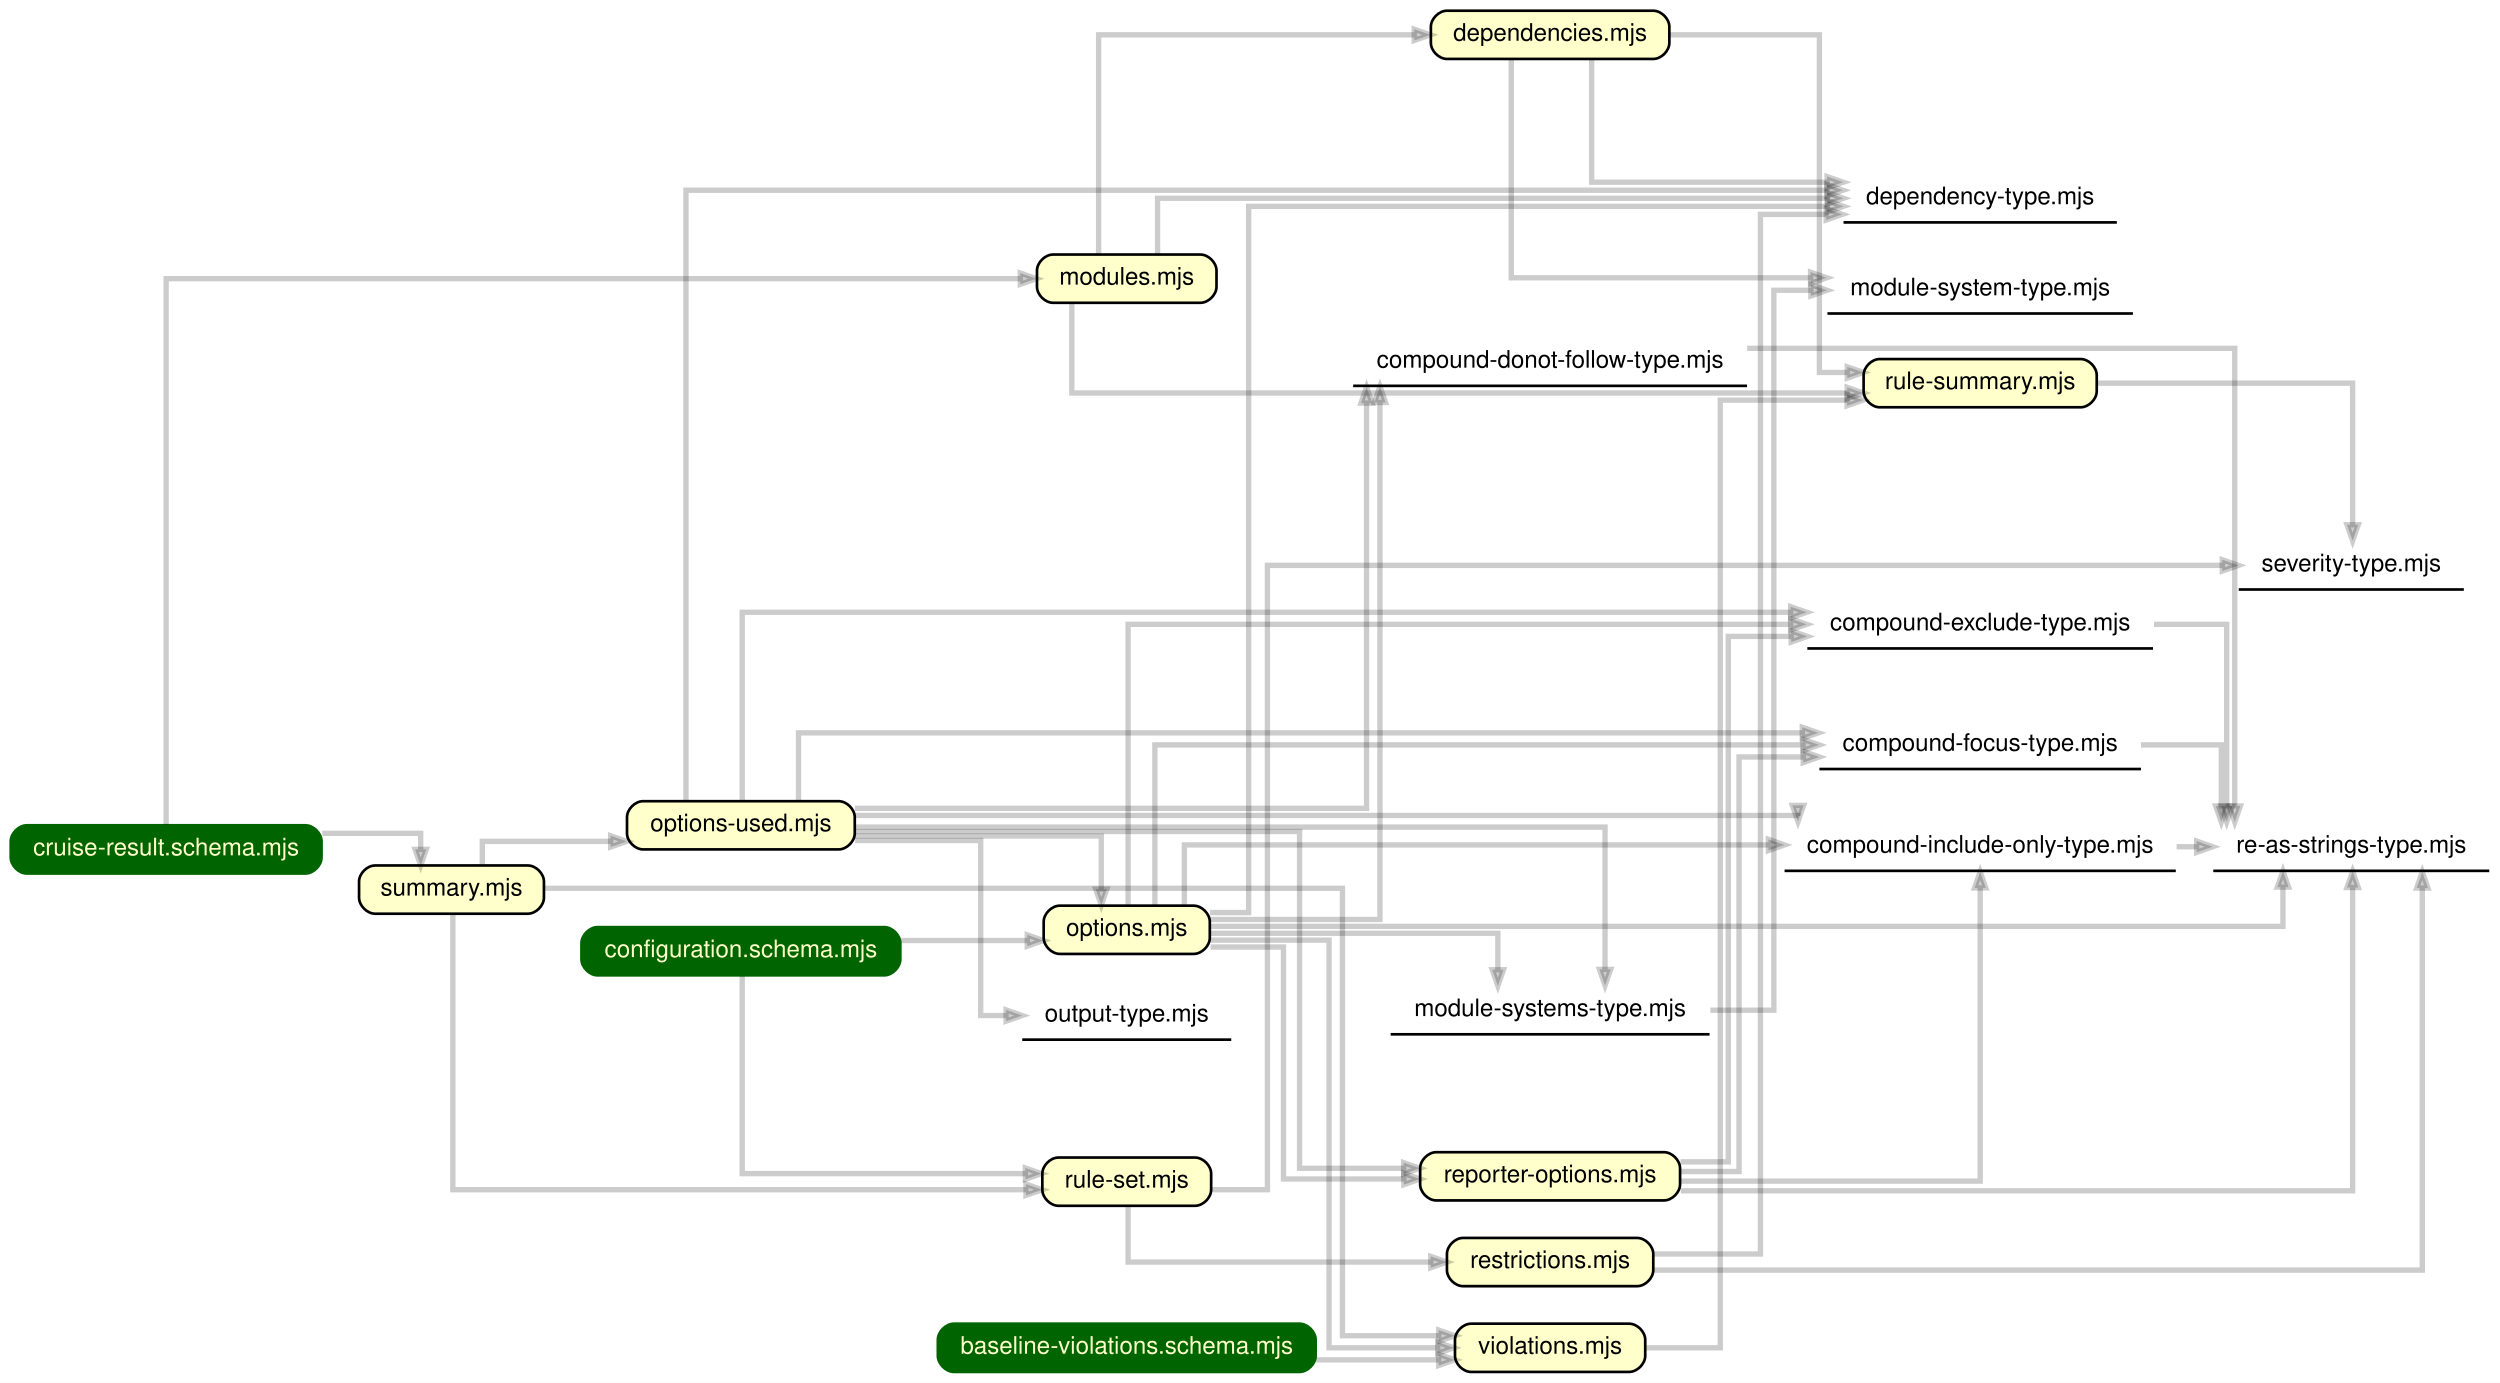
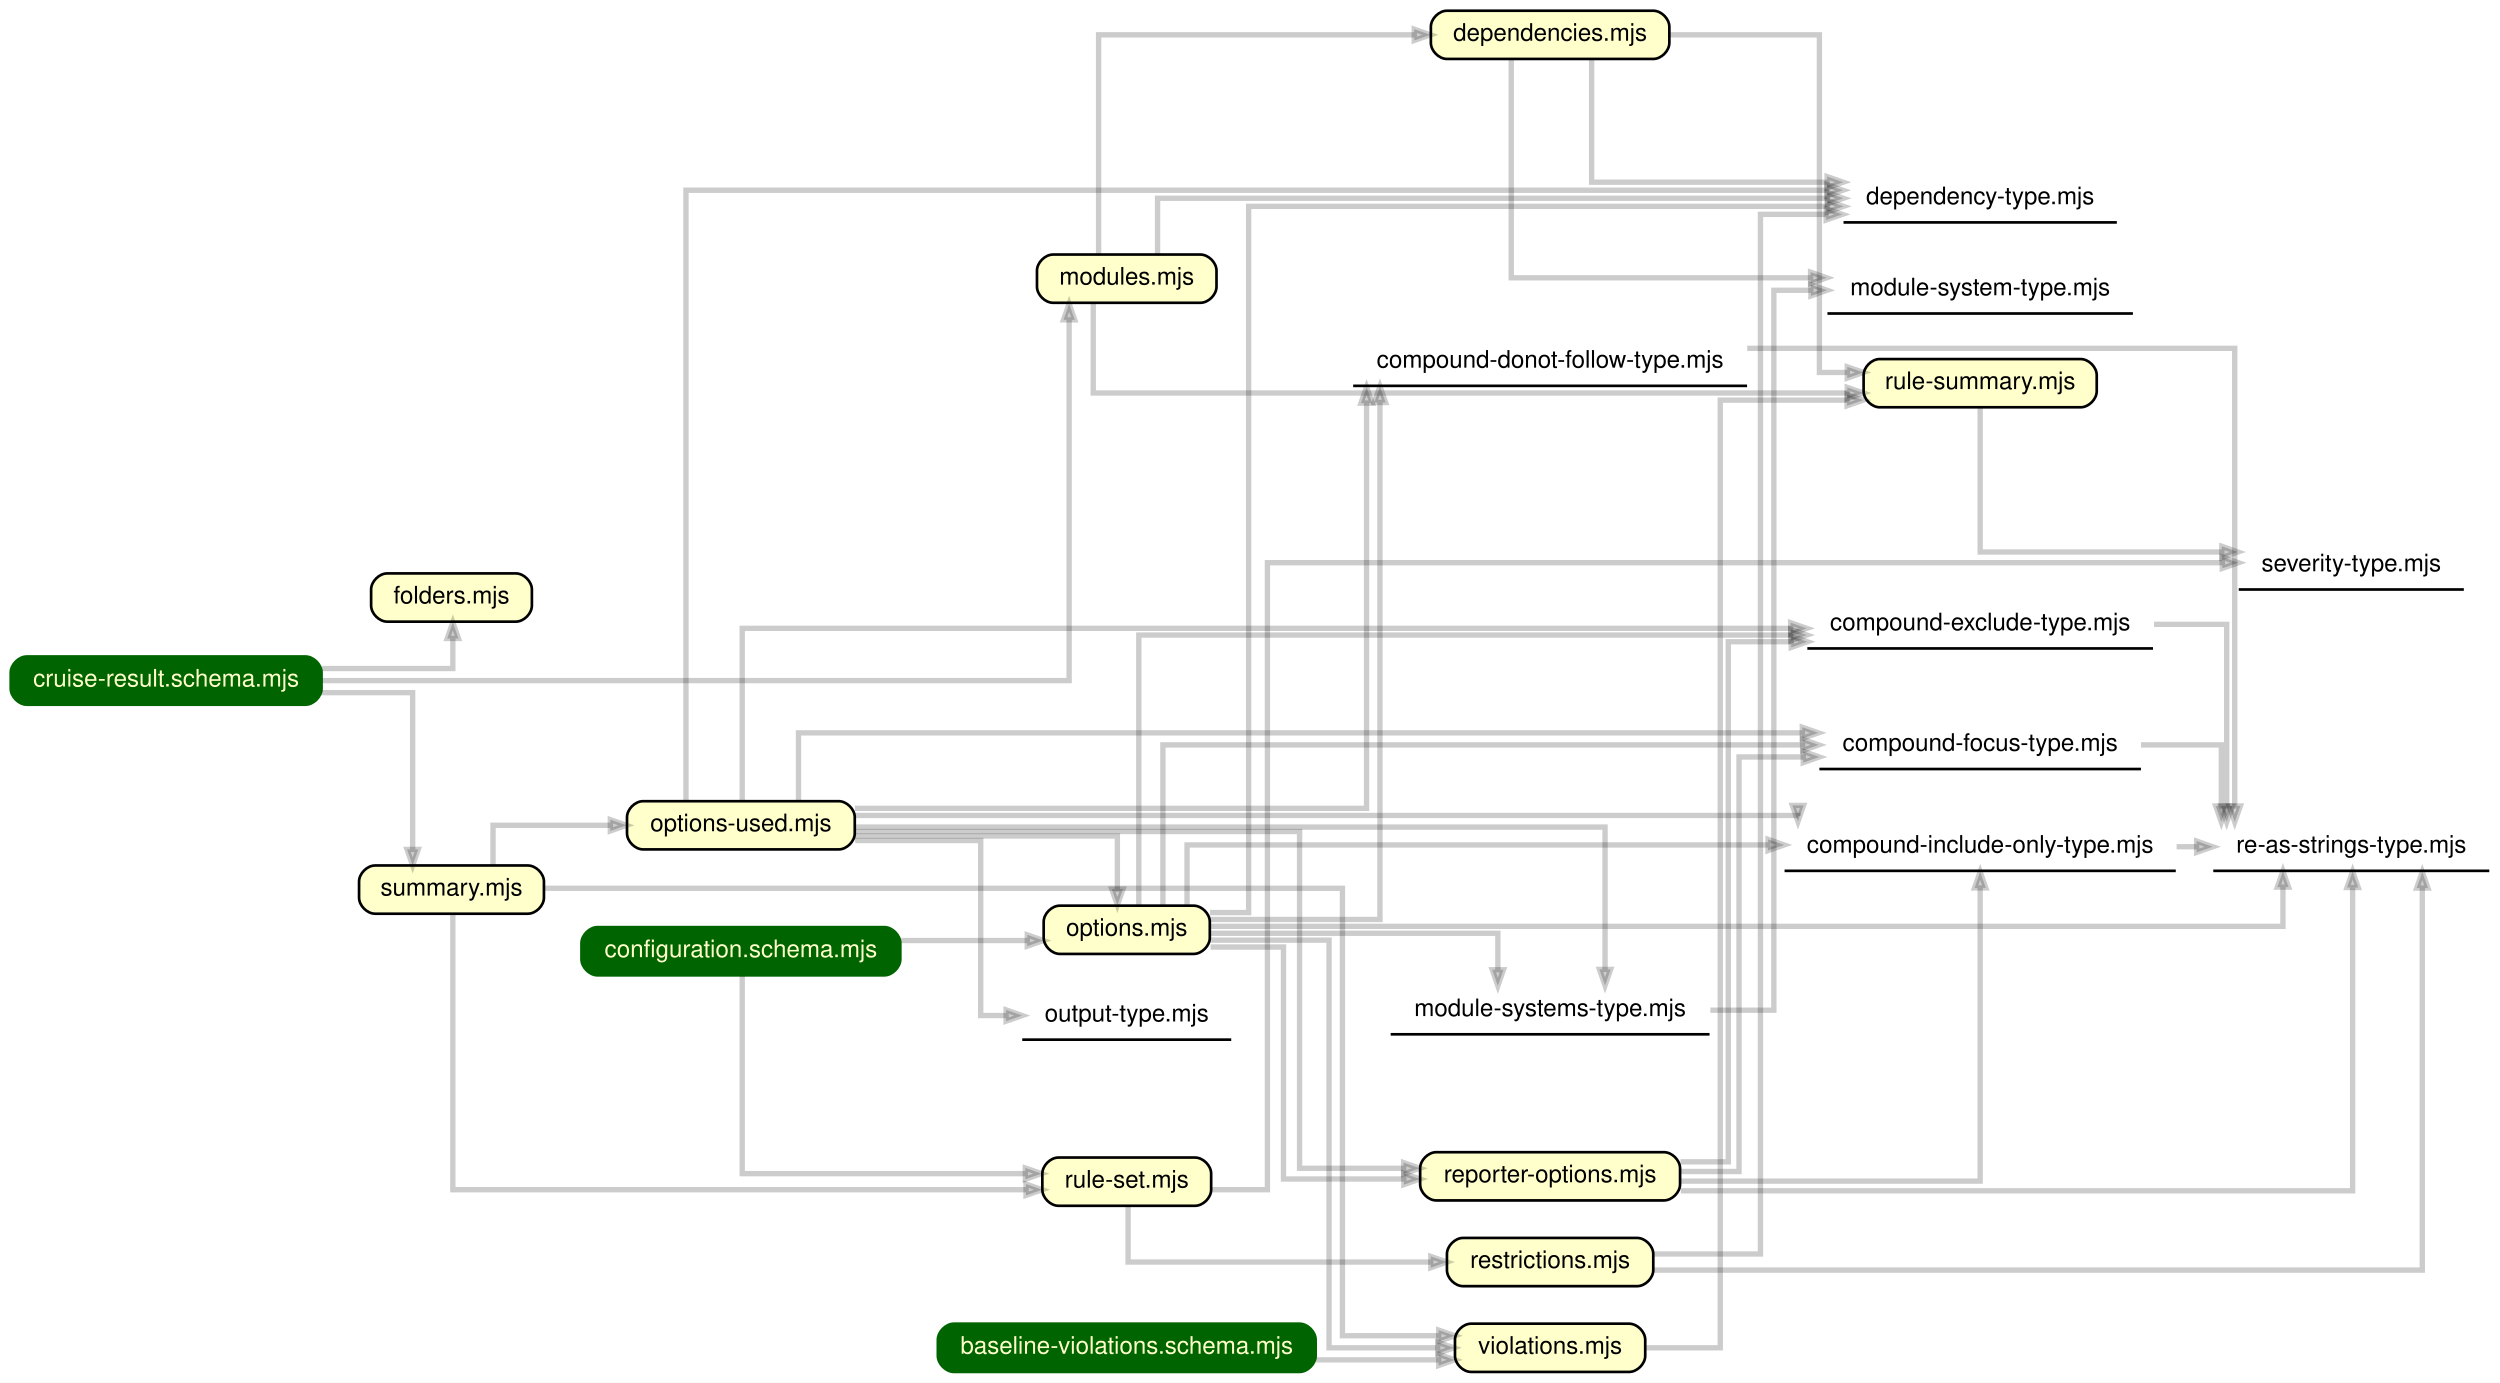
<svg xmlns="http://www.w3.org/2000/svg" xmlns:xlink="http://www.w3.org/1999/xlink" width="933pt" height="516pt" viewBox="0.00 0.00 933.00 516.00">
  <g id="graph0" class="graph" transform="scale(1 1) rotate(0) translate(4 512)">
    <polygon fill="white" stroke="transparent" points="-4,4 -4,-512 929,-512 929,4 -4,4" />
    <g id="node1" class="node">
      <g id="a_node1">
        <a xlink:href="https://github.com/sverweij/dependency-cruiser/blob/develop/tools/schema/baseline-violations.schema.mjs" xlink:title="baseline-violations.schema.mjs">
          <path fill="darkgreen" stroke="darkgreen" d="M481,-18C481,-18 352,-18 352,-18 349,-18 346,-15 346,-12 346,-12 346,-6 346,-6 346,-3 349,0 352,0 352,0 481,0 481,0 484,0 487,-3 487,-6 487,-6 487,-12 487,-12 487,-15 484,-18 481,-18" />
          <text text-anchor="middle" x="416.5" y="-6.8" font-family="Helvetica,sans-Serif" font-size="9.00" fill="#ffffcc">baseline-violations.schema.mjs</text>
        </a>
      </g>
    </g>
    <g id="node2" class="node">
      <g id="a_node2">
        <a xlink:href="https://github.com/sverweij/dependency-cruiser/blob/develop/tools/schema/violations.mjs" xlink:title="violations.mjs">
          <path fill="#ffffcc" stroke="black" d="M604,-18C604,-18 545,-18 545,-18 542,-18 539,-15 539,-12 539,-12 539,-6 539,-6 539,-3 542,0 545,0 545,0 604,0 604,0 607,0 610,-3 610,-6 610,-6 610,-12 610,-12 610,-15 607,-18 604,-18" />
          <text text-anchor="middle" x="574.5" y="-6.8" font-family="Helvetica,sans-Serif" font-size="9.00">violations.mjs</text>
        </a>
      </g>
    </g>
    <g id="edge1" class="edge">
      <path fill="none" stroke="#000000" stroke-width="2" stroke-opacity="0.2" d="M487.18,-4.5C487.18,-4.5 532.91,-4.5 532.91,-4.5" />
      <polygon fill="#000000" fill-opacity="0.2" stroke="#000000" stroke-width="2" stroke-opacity="0.2" points="532.91,-6.6 538.91,-4.5 532.91,-2.4 532.91,-6.6" />
    </g>
-     <g id="node17" class="node">
-       <g id="a_node17">
+     <g id="node18" class="node">
+       <g id="a_node18">
        <a xlink:href="https://github.com/sverweij/dependency-cruiser/blob/develop/tools/schema/rule-summary.mjs" xlink:title="rule-summary.mjs">
          <path fill="#ffffcc" stroke="black" d="M772.5,-378C772.5,-378 697.5,-378 697.5,-378 694.5,-378 691.5,-375 691.5,-372 691.5,-372 691.5,-366 691.5,-366 691.5,-363 694.5,-360 697.5,-360 697.5,-360 772.5,-360 772.5,-360 775.5,-360 778.5,-363 778.5,-366 778.5,-366 778.5,-372 778.5,-372 778.5,-375 775.5,-378 772.5,-378" />
          <text text-anchor="middle" x="735" y="-366.8" font-family="Helvetica,sans-Serif" font-size="9.00">rule-summary.mjs</text>
        </a>
      </g>
    </g>
-     <g id="edge47" class="edge">
+     <g id="edge48" class="edge">
      <path fill="none" stroke="#000000" stroke-width="2" stroke-opacity="0.2" d="M610.33,-9C624.74,-9 638,-9 638,-9 638,-9 638,-362.67 638,-362.67 638,-362.67 685.32,-362.67 685.32,-362.67" />
      <polygon fill="#000000" fill-opacity="0.2" stroke="#000000" stroke-width="2" stroke-opacity="0.2" points="685.32,-364.77 691.32,-362.67 685.32,-360.57 685.32,-364.77" />
    </g>
    <g id="node3" class="node">
      <g id="a_node3">
        <a xlink:href="https://github.com/sverweij/dependency-cruiser/blob/develop/tools/schema/compound-donot-follow-type.mjs" xlink:title="compound-donot-follow-type.mjs">
          <polygon fill="white" stroke="transparent" points="648,-386 501,-386 501,-368 648,-368 648,-386" />
          <polyline fill="none" stroke="black" points="501,-368 648,-368 " />
          <text text-anchor="middle" x="574.5" y="-374.8" font-family="Helvetica,sans-Serif" font-size="9.00">compound-donot-follow-type.mjs</text>
        </a>
      </g>
    </g>
    <g id="node4" class="node">
      <g id="a_node4">
        <a xlink:href="https://github.com/sverweij/dependency-cruiser/blob/develop/tools/schema/re-as-strings-type.mjs" xlink:title="re-as-strings-type.mjs">
          <polygon fill="white" stroke="transparent" points="925,-205 822,-205 822,-187 925,-187 925,-205" />
          <polyline fill="none" stroke="black" points="822,-187 925,-187 " />
          <text text-anchor="middle" x="873.5" y="-193.8" font-family="Helvetica,sans-Serif" font-size="9.00">re-as-strings-type.mjs</text>
        </a>
      </g>
    </g>
    <g id="edge2" class="edge">
      <path fill="none" stroke="#000000" stroke-width="2" stroke-opacity="0.2" d="M648.06,-382C723.54,-382 830,-382 830,-382 830,-382 830,-211.22 830,-211.22" />
      <polygon fill="#000000" fill-opacity="0.2" stroke="#000000" stroke-width="2" stroke-opacity="0.2" points="832.1,-211.22 830,-205.22 827.9,-211.22 832.1,-211.22" />
    </g>
    <g id="node5" class="node">
      <g id="a_node5">
        <a xlink:href="https://github.com/sverweij/dependency-cruiser/blob/develop/tools/schema/compound-exclude-type.mjs" xlink:title="compound-exclude-type.mjs">
          <polygon fill="white" stroke="transparent" points="799.5,-288 670.5,-288 670.5,-270 799.5,-270 799.5,-288" />
          <polyline fill="none" stroke="black" points="670.5,-270 799.5,-270 " />
          <text text-anchor="middle" x="735" y="-276.8" font-family="Helvetica,sans-Serif" font-size="9.00">compound-exclude-type.mjs</text>
        </a>
      </g>
    </g>
    <g id="edge3" class="edge">
      <path fill="none" stroke="#000000" stroke-width="2" stroke-opacity="0.2" d="M799.89,-279C815.12,-279 827,-279 827,-279 827,-279 827,-211.2 827,-211.2" />
      <polygon fill="#000000" fill-opacity="0.2" stroke="#000000" stroke-width="2" stroke-opacity="0.2" points="829.1,-211.2 827,-205.2 824.9,-211.2 829.1,-211.2" />
    </g>
    <g id="node6" class="node">
      <g id="a_node6">
        <a xlink:href="https://github.com/sverweij/dependency-cruiser/blob/develop/tools/schema/compound-focus-type.mjs" xlink:title="compound-focus-type.mjs">
          <polygon fill="white" stroke="transparent" points="795,-243 675,-243 675,-225 795,-225 795,-243" />
          <polyline fill="none" stroke="black" points="675,-225 795,-225 " />
          <text text-anchor="middle" x="735" y="-231.8" font-family="Helvetica,sans-Serif" font-size="9.00">compound-focus-type.mjs</text>
        </a>
      </g>
    </g>
    <g id="edge4" class="edge">
      <path fill="none" stroke="#000000" stroke-width="2" stroke-opacity="0.2" d="M795.03,-234C811.54,-234 825,-234 825,-234 825,-234 825,-211.2 825,-211.2" />
      <polygon fill="#000000" fill-opacity="0.2" stroke="#000000" stroke-width="2" stroke-opacity="0.2" points="827.1,-211.2 825,-205.2 822.9,-211.2 827.1,-211.2" />
    </g>
    <g id="node7" class="node">
      <g id="a_node7">
        <a xlink:href="https://github.com/sverweij/dependency-cruiser/blob/develop/tools/schema/compound-include-only-type.mjs" xlink:title="compound-include-only-type.mjs">
          <polygon fill="white" stroke="transparent" points="808,-205 662,-205 662,-187 808,-187 808,-205" />
          <polyline fill="none" stroke="black" points="662,-187 808,-187 " />
          <text text-anchor="middle" x="735" y="-193.8" font-family="Helvetica,sans-Serif" font-size="9.00">compound-include-only-type.mjs</text>
        </a>
      </g>
    </g>
    <g id="edge5" class="edge">
      <path fill="none" stroke="#000000" stroke-width="2" stroke-opacity="0.2" d="M808.31,-196C808.31,-196 815.78,-196 815.78,-196" />
      <polygon fill="#000000" fill-opacity="0.2" stroke="#000000" stroke-width="2" stroke-opacity="0.2" points="815.78,-198.1 821.78,-196 815.78,-193.9 815.78,-198.1" />
    </g>
    <g id="node8" class="node">
      <g id="a_node8">
        <a xlink:href="https://github.com/sverweij/dependency-cruiser/blob/develop/tools/schema/configuration.schema.mjs" xlink:title="configuration.schema.mjs">
          <path fill="darkgreen" stroke="darkgreen" d="M326,-166C326,-166 219,-166 219,-166 216,-166 213,-163 213,-160 213,-160 213,-154 213,-154 213,-151 216,-148 219,-148 219,-148 326,-148 326,-148 329,-148 332,-151 332,-154 332,-154 332,-160 332,-160 332,-163 329,-166 326,-166" />
          <text text-anchor="middle" x="272.5" y="-154.8" font-family="Helvetica,sans-Serif" font-size="9.00" fill="#ffffcc">configuration.schema.mjs</text>
        </a>
      </g>
    </g>
    <g id="node9" class="node">
      <g id="a_node9">
        <a xlink:href="https://github.com/sverweij/dependency-cruiser/blob/develop/tools/schema/options.mjs" xlink:title="options.mjs">
          <path fill="#ffffcc" stroke="black" d="M441.5,-174C441.5,-174 391.5,-174 391.5,-174 388.5,-174 385.5,-171 385.5,-168 385.5,-168 385.5,-162 385.5,-162 385.5,-159 388.5,-156 391.5,-156 391.5,-156 441.5,-156 441.5,-156 444.5,-156 447.5,-159 447.5,-162 447.5,-162 447.5,-168 447.5,-168 447.5,-171 444.5,-174 441.5,-174" />
          <text text-anchor="middle" x="416.5" y="-162.8" font-family="Helvetica,sans-Serif" font-size="9.00">options.mjs</text>
        </a>
      </g>
    </g>
    <g id="edge6" class="edge">
      <path fill="none" stroke="#000000" stroke-width="2" stroke-opacity="0.2" d="M332.32,-161C332.32,-161 379.38,-161 379.38,-161" />
      <polygon fill="#000000" fill-opacity="0.2" stroke="#000000" stroke-width="2" stroke-opacity="0.2" points="379.38,-163.1 385.38,-161 379.38,-158.9 379.38,-163.1" />
    </g>
    <g id="node10" class="node">
      <g id="a_node10">
        <a xlink:href="https://github.com/sverweij/dependency-cruiser/blob/develop/tools/schema/rule-set.mjs" xlink:title="rule-set.mjs">
          <path fill="#ffffcc" stroke="black" d="M442,-80C442,-80 391,-80 391,-80 388,-80 385,-77 385,-74 385,-74 385,-68 385,-68 385,-65 388,-62 391,-62 391,-62 442,-62 442,-62 445,-62 448,-65 448,-68 448,-68 448,-74 448,-74 448,-77 445,-80 442,-80" />
          <text text-anchor="middle" x="416.5" y="-68.8" font-family="Helvetica,sans-Serif" font-size="9.00">rule-set.mjs</text>
        </a>
      </g>
    </g>
    <g id="edge7" class="edge">
      <path fill="none" stroke="#000000" stroke-width="2" stroke-opacity="0.2" d="M273,-147.8C273,-126.19 273,-74 273,-74 273,-74 378.65,-74 378.65,-74" />
      <polygon fill="#000000" fill-opacity="0.2" stroke="#000000" stroke-width="2" stroke-opacity="0.2" points="378.65,-76.1 384.65,-74 378.65,-71.9 378.65,-76.1" />
    </g>
-     <g id="edge34" class="edge">
+     <g id="edge35" class="edge">
      <path fill="none" stroke="#000000" stroke-width="2" stroke-opacity="0.2" d="M447.64,-161.14C468.44,-161.14 492,-161.14 492,-161.14 492,-161.14 492,-9 492,-9 492,-9 532.55,-9 532.55,-9" />
      <polygon fill="#000000" fill-opacity="0.2" stroke="#000000" stroke-width="2" stroke-opacity="0.2" points="532.55,-11.1 538.55,-9 532.55,-6.9 532.55,-11.1" />
    </g>
-     <g id="edge26" class="edge">
+     <g id="edge27" class="edge">
      <path fill="none" stroke="#000000" stroke-width="2" stroke-opacity="0.2" d="M447.7,-168.86C475.23,-168.86 511,-168.86 511,-168.86 511,-168.86 511,-361.79 511,-361.79" />
      <polygon fill="#000000" fill-opacity="0.2" stroke="#000000" stroke-width="2" stroke-opacity="0.2" points="508.9,-361.79 511,-367.79 513.1,-361.79 508.9,-361.79" />
    </g>
-     <g id="edge32" class="edge">
+     <g id="edge33" class="edge">
      <path fill="none" stroke="#000000" stroke-width="2" stroke-opacity="0.2" d="M447.53,-166.29C546.47,-166.29 848,-166.29 848,-166.29 848,-166.29 848,-180.92 848,-180.92" />
      <polygon fill="#000000" fill-opacity="0.2" stroke="#000000" stroke-width="2" stroke-opacity="0.2" points="845.9,-180.92 848,-186.92 850.1,-180.92 845.9,-180.92" />
    </g>
-     <g id="edge27" class="edge">
-       <path fill="none" stroke="#000000" stroke-width="2" stroke-opacity="0.2" d="M417,-174.33C417,-201.56 417,-279 417,-279 417,-279 664.26,-279 664.26,-279" />
-       <polygon fill="#000000" fill-opacity="0.2" stroke="#000000" stroke-width="2" stroke-opacity="0.2" points="664.26,-281.1 670.26,-279 664.26,-276.9 664.26,-281.1" />
-     </g>
    <g id="edge28" class="edge">
-       <path fill="none" stroke="#000000" stroke-width="2" stroke-opacity="0.2" d="M427,-174.02C427,-192.72 427,-234 427,-234 427,-234 668.88,-234 668.88,-234" />
-       <polygon fill="#000000" fill-opacity="0.2" stroke="#000000" stroke-width="2" stroke-opacity="0.2" points="668.88,-236.1 674.88,-234 668.88,-231.9 668.88,-236.1" />
+       <path fill="none" stroke="#000000" stroke-width="2" stroke-opacity="0.2" d="M421,-174C421,-200.27 421,-275 421,-275 421,-275 664.32,-275 664.32,-275" />
+       <polygon fill="#000000" fill-opacity="0.2" stroke="#000000" stroke-width="2" stroke-opacity="0.2" points="664.32,-277.1 670.32,-275 664.32,-272.9 664.32,-277.1" />
    </g>
    <g id="edge29" class="edge">
-       <path fill="none" stroke="#000000" stroke-width="2" stroke-opacity="0.2" d="M438,-174.33C438,-183.67 438,-196.67 438,-196.67 438,-196.67 655.97,-196.67 655.97,-196.67" />
-       <polygon fill="#000000" fill-opacity="0.2" stroke="#000000" stroke-width="2" stroke-opacity="0.2" points="655.97,-198.77 661.97,-196.67 655.97,-194.57 655.97,-198.77" />
-     </g>
-     <g id="node15" class="node">
-       <g id="a_node15">
+       <path fill="none" stroke="#000000" stroke-width="2" stroke-opacity="0.2" d="M430,-174.02C430,-192.72 430,-234 430,-234 430,-234 668.74,-234 668.74,-234" />
+       <polygon fill="#000000" fill-opacity="0.2" stroke="#000000" stroke-width="2" stroke-opacity="0.2" points="668.74,-236.1 674.74,-234 668.74,-231.9 668.74,-236.1" />
+     </g>
+     <g id="edge30" class="edge">
+       <path fill="none" stroke="#000000" stroke-width="2" stroke-opacity="0.2" d="M439,-174.33C439,-183.67 439,-196.67 439,-196.67 439,-196.67 655.83,-196.67 655.83,-196.67" />
+       <polygon fill="#000000" fill-opacity="0.2" stroke="#000000" stroke-width="2" stroke-opacity="0.2" points="655.83,-198.77 661.83,-196.67 655.83,-194.57 655.83,-198.77" />
+     </g>
+     <g id="node16" class="node">
+       <g id="a_node16">
        <a xlink:href="https://github.com/sverweij/dependency-cruiser/blob/develop/tools/schema/dependency-type.mjs" xlink:title="dependency-type.mjs">
          <polygon fill="white" stroke="transparent" points="786,-447 684,-447 684,-429 786,-429 786,-447" />
          <polyline fill="none" stroke="black" points="684,-429 786,-429 " />
          <text text-anchor="middle" x="735" y="-435.8" font-family="Helvetica,sans-Serif" font-size="9.00">dependency-type.mjs</text>
        </a>
      </g>
    </g>
-     <g id="edge30" class="edge">
+     <g id="edge31" class="edge">
      <path fill="none" stroke="#000000" stroke-width="2" stroke-opacity="0.2" d="M447.6,-171.43C455.6,-171.43 462,-171.43 462,-171.43 462,-171.43 462,-435 462,-435 462,-435 677.97,-435 677.97,-435" />
      <polygon fill="#000000" fill-opacity="0.2" stroke="#000000" stroke-width="2" stroke-opacity="0.2" points="677.97,-437.1 683.97,-435 677.97,-432.9 677.97,-437.1" />
    </g>
-     <g id="node18" class="node">
-       <g id="a_node18">
+     <g id="node19" class="node">
+       <g id="a_node19">
        <a xlink:href="https://github.com/sverweij/dependency-cruiser/blob/develop/tools/schema/module-systems-type.mjs" xlink:title="module-systems-type.mjs">
          <polygon fill="white" stroke="transparent" points="634,-144 515,-144 515,-126 634,-126 634,-144" />
          <polyline fill="none" stroke="black" points="515,-126 634,-126 " />
          <text text-anchor="middle" x="574.5" y="-132.8" font-family="Helvetica,sans-Serif" font-size="9.00">module-systems-type.mjs</text>
        </a>
      </g>
    </g>
-     <g id="edge31" class="edge">
+     <g id="edge32" class="edge">
      <path fill="none" stroke="#000000" stroke-width="2" stroke-opacity="0.2" d="M447.58,-163.71C488.42,-163.71 555,-163.71 555,-163.71 555,-163.71 555,-150.09 555,-150.09" />
      <polygon fill="#000000" fill-opacity="0.2" stroke="#000000" stroke-width="2" stroke-opacity="0.2" points="557.1,-150.09 555,-144.09 552.9,-150.09 557.1,-150.09" />
    </g>
-     <g id="node21" class="node">
-       <g id="a_node21">
+     <g id="node22" class="node">
+       <g id="a_node22">
        <a xlink:href="https://github.com/sverweij/dependency-cruiser/blob/develop/tools/schema/reporter-options.mjs" xlink:title="reporter-options.mjs">
          <path fill="#ffffcc" stroke="black" d="M617,-82C617,-82 532,-82 532,-82 529,-82 526,-79 526,-76 526,-76 526,-70 526,-70 526,-67 529,-64 532,-64 532,-64 617,-64 617,-64 620,-64 623,-67 623,-70 623,-70 623,-76 623,-76 623,-79 620,-82 617,-82" />
          <text text-anchor="middle" x="574.5" y="-70.8" font-family="Helvetica,sans-Serif" font-size="9.00">reporter-options.mjs</text>
        </a>
      </g>
    </g>
-     <g id="edge33" class="edge">
+     <g id="edge34" class="edge">
      <path fill="none" stroke="#000000" stroke-width="2" stroke-opacity="0.2" d="M447.81,-158.57C461.71,-158.57 475,-158.57 475,-158.57 475,-158.57 475,-72 475,-72 475,-72 519.92,-72 519.92,-72" />
      <polygon fill="#000000" fill-opacity="0.2" stroke="#000000" stroke-width="2" stroke-opacity="0.2" points="519.92,-74.1 525.92,-72 519.92,-69.9 519.92,-74.1" />
    </g>
-     <g id="node22" class="node">
-       <g id="a_node22">
+     <g id="node23" class="node">
+       <g id="a_node23">
        <a xlink:href="https://github.com/sverweij/dependency-cruiser/blob/develop/tools/schema/restrictions.mjs" xlink:title="restrictions.mjs">
          <path fill="#ffffcc" stroke="black" d="M607,-50C607,-50 542,-50 542,-50 539,-50 536,-47 536,-44 536,-44 536,-38 536,-38 536,-35 539,-32 542,-32 542,-32 607,-32 607,-32 610,-32 613,-35 613,-38 613,-38 613,-44 613,-44 613,-47 610,-50 607,-50" />
          <text text-anchor="middle" x="574.5" y="-38.8" font-family="Helvetica,sans-Serif" font-size="9.00">restrictions.mjs</text>
        </a>
      </g>
    </g>
-     <g id="edge41" class="edge">
+     <g id="edge42" class="edge">
      <path fill="none" stroke="#000000" stroke-width="2" stroke-opacity="0.2" d="M417,-61.84C417,-53.01 417,-41 417,-41 417,-41 529.97,-41 529.97,-41" />
      <polygon fill="#000000" fill-opacity="0.2" stroke="#000000" stroke-width="2" stroke-opacity="0.2" points="529.97,-43.1 535.97,-41 529.97,-38.9 529.97,-43.1" />
    </g>
-     <g id="node23" class="node">
-       <g id="a_node23">
+     <g id="node24" class="node">
+       <g id="a_node24">
        <a xlink:href="https://github.com/sverweij/dependency-cruiser/blob/develop/tools/schema/severity-type.mjs" xlink:title="severity-type.mjs">
          <polygon fill="white" stroke="transparent" points="915.5,-310 831.5,-310 831.5,-292 915.5,-292 915.5,-310" />
          <polyline fill="none" stroke="black" points="831.5,-292 915.5,-292 " />
          <text text-anchor="middle" x="873.5" y="-298.8" font-family="Helvetica,sans-Serif" font-size="9.00">severity-type.mjs</text>
        </a>
      </g>
    </g>
-     <g id="edge42" class="edge">
-       <path fill="none" stroke="#000000" stroke-width="2" stroke-opacity="0.2" d="M448.25,-68C459.31,-68 469,-68 469,-68 469,-68 469,-301 469,-301 469,-301 825.36,-301 825.36,-301" />
-       <polygon fill="#000000" fill-opacity="0.2" stroke="#000000" stroke-width="2" stroke-opacity="0.2" points="825.36,-303.1 831.36,-301 825.36,-298.9 825.36,-303.1" />
+     <g id="edge43" class="edge">
+       <path fill="none" stroke="#000000" stroke-width="2" stroke-opacity="0.2" d="M448.25,-68C459.31,-68 469,-68 469,-68 469,-68 469,-302 469,-302 469,-302 825.36,-302 825.36,-302" />
+       <polygon fill="#000000" fill-opacity="0.2" stroke="#000000" stroke-width="2" stroke-opacity="0.2" points="825.36,-304.1 831.36,-302 825.36,-299.9 825.36,-304.1" />
    </g>
    <g id="node11" class="node">
      <g id="a_node11">
        <a xlink:href="https://github.com/sverweij/dependency-cruiser/blob/develop/tools/schema/cruise-result.schema.mjs" xlink:title="cruise-result.schema.mjs">
-           <path fill="darkgreen" stroke="darkgreen" d="M110,-204C110,-204 6,-204 6,-204 3,-204 0,-201 0,-198 0,-198 0,-192 0,-192 0,-189 3,-186 6,-186 6,-186 110,-186 110,-186 113,-186 116,-189 116,-192 116,-192 116,-198 116,-198 116,-201 113,-204 110,-204" />
-           <text text-anchor="middle" x="58" y="-192.8" font-family="Helvetica,sans-Serif" font-size="9.00" fill="#ffffcc">cruise-result.schema.mjs</text>
+           <path fill="darkgreen" stroke="darkgreen" d="M110,-267C110,-267 6,-267 6,-267 3,-267 0,-264 0,-261 0,-261 0,-255 0,-255 0,-252 3,-249 6,-249 6,-249 110,-249 110,-249 113,-249 116,-252 116,-255 116,-255 116,-261 116,-261 116,-264 113,-267 110,-267" />
+           <text text-anchor="middle" x="58" y="-255.8" font-family="Helvetica,sans-Serif" font-size="9.00" fill="#ffffcc">cruise-result.schema.mjs</text>
        </a>
      </g>
    </g>
    <g id="node12" class="node">
      <g id="a_node12">
+         <a xlink:href="https://github.com/sverweij/dependency-cruiser/blob/develop/tools/schema/folders.mjs" xlink:title="folders.mjs">
+           <path fill="#ffffcc" stroke="black" d="M188.5,-298C188.5,-298 140.5,-298 140.5,-298 137.5,-298 134.5,-295 134.5,-292 134.5,-292 134.5,-286 134.5,-286 134.5,-283 137.5,-280 140.5,-280 140.5,-280 188.5,-280 188.5,-280 191.5,-280 194.5,-283 194.5,-286 194.5,-286 194.5,-292 194.5,-292 194.5,-295 191.5,-298 188.5,-298" />
+           <text text-anchor="middle" x="164.5" y="-286.8" font-family="Helvetica,sans-Serif" font-size="9.00">folders.mjs</text>
+         </a>
+       </g>
+     </g>
+     <g id="edge8" class="edge">
+       <path fill="none" stroke="#000000" stroke-width="2" stroke-opacity="0.2" d="M116.2,-262.5C141.29,-262.5 165,-262.5 165,-262.5 165,-262.5 165,-273.73 165,-273.73" />
+       <polygon fill="#000000" fill-opacity="0.2" stroke="#000000" stroke-width="2" stroke-opacity="0.2" points="162.9,-273.73 165,-279.73 167.1,-273.73 162.9,-273.73" />
+     </g>
+     <g id="node13" class="node">
+       <g id="a_node13">
        <a xlink:href="https://github.com/sverweij/dependency-cruiser/blob/develop/tools/schema/modules.mjs" xlink:title="modules.mjs">
          <path fill="#ffffcc" stroke="black" d="M444,-417C444,-417 389,-417 389,-417 386,-417 383,-414 383,-411 383,-411 383,-405 383,-405 383,-402 386,-399 389,-399 389,-399 444,-399 444,-399 447,-399 450,-402 450,-405 450,-405 450,-411 450,-411 450,-414 447,-417 444,-417" />
          <text text-anchor="middle" x="416.5" y="-405.8" font-family="Helvetica,sans-Serif" font-size="9.00">modules.mjs</text>
        </a>
      </g>
    </g>
-     <g id="edge8" class="edge">
-       <path fill="none" stroke="#000000" stroke-width="2" stroke-opacity="0.2" d="M58,-204.15C58,-244.92 58,-408 58,-408 58,-408 376.77,-408 376.77,-408" />
-       <polygon fill="#000000" fill-opacity="0.2" stroke="#000000" stroke-width="2" stroke-opacity="0.2" points="376.77,-410.1 382.77,-408 376.77,-405.9 376.77,-410.1" />
-     </g>
-     <g id="node13" class="node">
-       <g id="a_node13">
+     <g id="edge9" class="edge">
+       <path fill="none" stroke="#000000" stroke-width="2" stroke-opacity="0.2" d="M116.32,-258C212.77,-258 395,-258 395,-258 395,-258 395,-392.62 395,-392.62" />
+       <polygon fill="#000000" fill-opacity="0.2" stroke="#000000" stroke-width="2" stroke-opacity="0.2" points="392.9,-392.62 395,-398.62 397.1,-392.62 392.9,-392.62" />
+     </g>
+     <g id="node14" class="node">
+       <g id="a_node14">
        <a xlink:href="https://github.com/sverweij/dependency-cruiser/blob/develop/tools/schema/summary.mjs" xlink:title="summary.mjs">
          <path fill="#ffffcc" stroke="black" d="M193,-189C193,-189 136,-189 136,-189 133,-189 130,-186 130,-183 130,-183 130,-177 130,-177 130,-174 133,-171 136,-171 136,-171 193,-171 193,-171 196,-171 199,-174 199,-177 199,-177 199,-183 199,-183 199,-186 196,-189 193,-189" />
          <text text-anchor="middle" x="164.5" y="-177.8" font-family="Helvetica,sans-Serif" font-size="9.00">summary.mjs</text>
        </a>
      </g>
    </g>
-     <g id="edge9" class="edge">
-       <path fill="none" stroke="#000000" stroke-width="2" stroke-opacity="0.2" d="M116.27,-201C135.94,-201 153,-201 153,-201 153,-201 153,-195.03 153,-195.03" />
-       <polygon fill="#000000" fill-opacity="0.2" stroke="#000000" stroke-width="2" stroke-opacity="0.2" points="155.1,-195.03 153,-189.03 150.9,-195.03 155.1,-195.03" />
-     </g>
-     <g id="node14" class="node">
-       <g id="a_node14">
+     <g id="edge10" class="edge">
+       <path fill="none" stroke="#000000" stroke-width="2" stroke-opacity="0.2" d="M116,-253.5C134.38,-253.5 150,-253.5 150,-253.5 150,-253.5 150,-195.01 150,-195.01" />
+       <polygon fill="#000000" fill-opacity="0.2" stroke="#000000" stroke-width="2" stroke-opacity="0.2" points="152.1,-195.01 150,-189.01 147.9,-195.01 152.1,-195.01" />
+     </g>
+     <g id="node15" class="node">
+       <g id="a_node15">
        <a xlink:href="https://github.com/sverweij/dependency-cruiser/blob/develop/tools/schema/dependencies.mjs" xlink:title="dependencies.mjs">
          <path fill="#ffffcc" stroke="black" d="M613,-508C613,-508 536,-508 536,-508 533,-508 530,-505 530,-502 530,-502 530,-496 530,-496 530,-493 533,-490 536,-490 536,-490 613,-490 613,-490 616,-490 619,-493 619,-496 619,-496 619,-502 619,-502 619,-505 616,-508 613,-508" />
          <text text-anchor="middle" x="574.5" y="-496.8" font-family="Helvetica,sans-Serif" font-size="9.00">dependencies.mjs</text>
        </a>
      </g>
    </g>
-     <g id="edge14" class="edge">
+     <g id="edge15" class="edge">
      <path fill="none" stroke="#000000" stroke-width="2" stroke-opacity="0.2" d="M406,-417.06C406,-440.08 406,-499 406,-499 406,-499 523.79,-499 523.79,-499" />
      <polygon fill="#000000" fill-opacity="0.2" stroke="#000000" stroke-width="2" stroke-opacity="0.2" points="523.79,-501.1 529.79,-499 523.79,-496.9 523.79,-501.1" />
    </g>
-     <g id="edge15" class="edge">
+     <g id="edge16" class="edge">
      <path fill="none" stroke="#000000" stroke-width="2" stroke-opacity="0.2" d="M428,-417.16C428,-425.99 428,-438 428,-438 428,-438 677.96,-438 677.96,-438" />
      <polygon fill="#000000" fill-opacity="0.2" stroke="#000000" stroke-width="2" stroke-opacity="0.2" points="677.96,-440.1 683.96,-438 677.96,-435.9 677.96,-440.1" />
    </g>
-     <g id="edge16" class="edge">
-       <path fill="none" stroke="#000000" stroke-width="2" stroke-opacity="0.2" d="M396,-398.95C396,-386.43 396,-365.33 396,-365.33 396,-365.33 685.38,-365.33 685.38,-365.33" />
-       <polygon fill="#000000" fill-opacity="0.2" stroke="#000000" stroke-width="2" stroke-opacity="0.2" points="685.38,-367.43 691.38,-365.33 685.38,-363.23 685.38,-367.43" />
-     </g>
-     <g id="edge46" class="edge">
+     <g id="edge17" class="edge">
+       <path fill="none" stroke="#000000" stroke-width="2" stroke-opacity="0.2" d="M404,-398.95C404,-386.43 404,-365.33 404,-365.33 404,-365.33 685.39,-365.33 685.39,-365.33" />
+       <polygon fill="#000000" fill-opacity="0.2" stroke="#000000" stroke-width="2" stroke-opacity="0.2" points="685.39,-367.43 691.39,-365.33 685.39,-363.23 685.39,-367.43" />
+     </g>
+     <g id="edge47" class="edge">
      <path fill="none" stroke="#000000" stroke-width="2" stroke-opacity="0.2" d="M199.14,-180.5C284.3,-180.5 497,-180.5 497,-180.5 497,-180.5 497,-13.5 497,-13.5 497,-13.5 532.93,-13.5 532.93,-13.5" />
      <polygon fill="#000000" fill-opacity="0.2" stroke="#000000" stroke-width="2" stroke-opacity="0.2" points="532.93,-15.6 538.93,-13.5 532.93,-11.4 532.93,-15.6" />
    </g>
-     <g id="edge45" class="edge">
+     <g id="edge46" class="edge">
      <path fill="none" stroke="#000000" stroke-width="2" stroke-opacity="0.2" d="M165,-170.83C165,-144.09 165,-68 165,-68 165,-68 378.9,-68 378.9,-68" />
      <polygon fill="#000000" fill-opacity="0.2" stroke="#000000" stroke-width="2" stroke-opacity="0.2" points="378.9,-70.1 384.9,-68 378.9,-65.9 378.9,-70.1" />
    </g>
-     <g id="node19" class="node">
-       <g id="a_node19">
+     <g id="node20" class="node">
+       <g id="a_node20">
        <a xlink:href="https://github.com/sverweij/dependency-cruiser/blob/develop/tools/schema/options-used.mjs" xlink:title="options-used.mjs">
          <path fill="#ffffcc" stroke="black" d="M309,-213C309,-213 236,-213 236,-213 233,-213 230,-210 230,-207 230,-207 230,-201 230,-201 230,-198 233,-195 236,-195 236,-195 309,-195 309,-195 312,-195 315,-198 315,-201 315,-201 315,-207 315,-207 315,-210 312,-213 309,-213" />
          <text text-anchor="middle" x="272.5" y="-201.8" font-family="Helvetica,sans-Serif" font-size="9.00">options-used.mjs</text>
        </a>
      </g>
    </g>
-     <g id="edge44" class="edge">
-       <path fill="none" stroke="#000000" stroke-width="2" stroke-opacity="0.2" d="M176,-189.42C176,-193.78 176,-198 176,-198 176,-198 223.89,-198 223.89,-198" />
-       <polygon fill="#000000" fill-opacity="0.2" stroke="#000000" stroke-width="2" stroke-opacity="0.2" points="223.89,-200.1 229.89,-198 223.89,-195.9 223.89,-200.1" />
-     </g>
-     <g id="edge10" class="edge">
+     <g id="edge45" class="edge">
+       <path fill="none" stroke="#000000" stroke-width="2" stroke-opacity="0.2" d="M180,-189.21C180,-195.98 180,-204 180,-204 180,-204 223.77,-204 223.77,-204" />
+       <polygon fill="#000000" fill-opacity="0.2" stroke="#000000" stroke-width="2" stroke-opacity="0.2" points="223.77,-206.1 229.77,-204 223.77,-201.9 223.77,-206.1" />
+     </g>
+     <g id="edge11" class="edge">
      <path fill="none" stroke="#000000" stroke-width="2" stroke-opacity="0.2" d="M590,-489.92C590,-474.3 590,-444 590,-444 590,-444 677.88,-444 677.88,-444" />
      <polygon fill="#000000" fill-opacity="0.2" stroke="#000000" stroke-width="2" stroke-opacity="0.2" points="677.88,-446.1 683.88,-444 677.88,-441.9 677.88,-446.1" />
    </g>
-     <g id="node16" class="node">
-       <g id="a_node16">
+     <g id="node17" class="node">
+       <g id="a_node17">
        <a xlink:href="https://github.com/sverweij/dependency-cruiser/blob/develop/tools/schema/module-system-type.mjs" xlink:title="module-system-type.mjs">
          <polygon fill="white" stroke="transparent" points="792,-413 678,-413 678,-395 792,-395 792,-413" />
          <polyline fill="none" stroke="black" points="678,-395 792,-395 " />
          <text text-anchor="middle" x="735" y="-401.8" font-family="Helvetica,sans-Serif" font-size="9.00">module-system-type.mjs</text>
        </a>
      </g>
    </g>
-     <g id="edge11" class="edge">
+     <g id="edge12" class="edge">
      <path fill="none" stroke="#000000" stroke-width="2" stroke-opacity="0.2" d="M560,-489.98C560,-467.04 560,-408.33 560,-408.33 560,-408.33 671.7,-408.33 671.7,-408.33" />
      <polygon fill="#000000" fill-opacity="0.2" stroke="#000000" stroke-width="2" stroke-opacity="0.2" points="671.7,-410.43 677.7,-408.33 671.7,-406.23 671.7,-410.43" />
    </g>
-     <g id="edge12" class="edge">
+     <g id="edge13" class="edge">
      <path fill="none" stroke="#000000" stroke-width="2" stroke-opacity="0.2" d="M619.17,-499C646.01,-499 675,-499 675,-499 675,-499 675,-373 675,-373 675,-373 685.4,-373 685.4,-373" />
      <polygon fill="#000000" fill-opacity="0.2" stroke="#000000" stroke-width="2" stroke-opacity="0.2" points="685.4,-375.1 691.4,-373 685.4,-370.9 685.4,-375.1" />
    </g>
-     <g id="edge43" class="edge">
-       <path fill="none" stroke="#000000" stroke-width="2" stroke-opacity="0.2" d="M778.6,-369C819.36,-369 874,-369 874,-369 874,-369 874,-316.17 874,-316.17" />
-       <polygon fill="#000000" fill-opacity="0.2" stroke="#000000" stroke-width="2" stroke-opacity="0.2" points="876.1,-316.17 874,-310.17 871.9,-316.17 876.1,-316.17" />
-     </g>
-     <g id="edge13" class="edge">
+     <g id="edge44" class="edge">
+       <path fill="none" stroke="#000000" stroke-width="2" stroke-opacity="0.2" d="M735,-359.97C735,-342.55 735,-306 735,-306 735,-306 825.19,-306 825.19,-306" />
+       <polygon fill="#000000" fill-opacity="0.2" stroke="#000000" stroke-width="2" stroke-opacity="0.2" points="825.19,-308.1 831.19,-306 825.19,-303.9 825.19,-308.1" />
+     </g>
+     <g id="edge14" class="edge">
      <path fill="none" stroke="#000000" stroke-width="2" stroke-opacity="0.2" d="M634.3,-135C647.68,-135 658,-135 658,-135 658,-135 658,-403.67 658,-403.67 658,-403.67 671.83,-403.67 671.83,-403.67" />
      <polygon fill="#000000" fill-opacity="0.2" stroke="#000000" stroke-width="2" stroke-opacity="0.2" points="671.83,-405.77 677.83,-403.67 671.83,-401.57 671.83,-405.77" />
    </g>
-     <g id="edge17" class="edge">
+     <g id="edge18" class="edge">
      <path fill="none" stroke="#000000" stroke-width="2" stroke-opacity="0.2" d="M315.06,-210.33C382.41,-210.33 506,-210.33 506,-210.33 506,-210.33 506,-361.56 506,-361.56" />
      <polygon fill="#000000" fill-opacity="0.2" stroke="#000000" stroke-width="2" stroke-opacity="0.2" points="503.9,-361.56 506,-367.56 508.1,-361.56 503.9,-361.56" />
    </g>
-     <g id="edge18" class="edge">
-       <path fill="none" stroke="#000000" stroke-width="2" stroke-opacity="0.2" d="M273,-213.12C273,-234 273,-283.5 273,-283.5 273,-283.5 664.27,-283.5 664.27,-283.5" />
-       <polygon fill="#000000" fill-opacity="0.2" stroke="#000000" stroke-width="2" stroke-opacity="0.2" points="664.27,-285.6 670.27,-283.5 664.27,-281.4 664.27,-285.6" />
-     </g>
    <g id="edge19" class="edge">
+       <path fill="none" stroke="#000000" stroke-width="2" stroke-opacity="0.2" d="M273,-213.01C273,-232.64 273,-277.5 273,-277.5 273,-277.5 664.27,-277.5 664.27,-277.5" />
+       <polygon fill="#000000" fill-opacity="0.2" stroke="#000000" stroke-width="2" stroke-opacity="0.2" points="664.27,-279.6 670.27,-277.5 664.27,-275.4 664.27,-279.6" />
+     </g>
+     <g id="edge20" class="edge">
      <path fill="none" stroke="#000000" stroke-width="2" stroke-opacity="0.2" d="M294,-213.06C294,-223.29 294,-238.5 294,-238.5 294,-238.5 668.61,-238.5 668.61,-238.5" />
      <polygon fill="#000000" fill-opacity="0.2" stroke="#000000" stroke-width="2" stroke-opacity="0.2" points="668.61,-240.6 674.61,-238.5 668.61,-236.4 668.61,-240.6" />
    </g>
-     <g id="edge20" class="edge">
+     <g id="edge21" class="edge">
      <path fill="none" stroke="#000000" stroke-width="2" stroke-opacity="0.2" d="M315.09,-207.67C417.1,-207.67 667,-207.67 667,-207.67 667,-207.67 667,-207.44 667,-207.44" />
      <polygon fill="#000000" fill-opacity="0.2" stroke="#000000" stroke-width="2" stroke-opacity="0.2" points="669.1,-211.42 667,-205.42 664.9,-211.42 669.1,-211.42" />
    </g>
-     <g id="edge23" class="edge">
-       <path fill="none" stroke="#000000" stroke-width="2" stroke-opacity="0.2" d="M315.06,-200C354.46,-200 407,-200 407,-200 407,-200 407,-180.2 407,-180.2" />
-       <polygon fill="#000000" fill-opacity="0.2" stroke="#000000" stroke-width="2" stroke-opacity="0.2" points="409.1,-180.2 407,-174.2 404.9,-180.2 409.1,-180.2" />
-     </g>
-     <g id="edge21" class="edge">
+     <g id="edge24" class="edge">
+       <path fill="none" stroke="#000000" stroke-width="2" stroke-opacity="0.2" d="M315.04,-200C356.39,-200 413,-200 413,-200 413,-200 413,-180.2 413,-180.2" />
+       <polygon fill="#000000" fill-opacity="0.2" stroke="#000000" stroke-width="2" stroke-opacity="0.2" points="415.1,-180.2 413,-174.2 410.9,-180.2 415.1,-180.2" />
+     </g>
+     <g id="edge22" class="edge">
      <path fill="none" stroke="#000000" stroke-width="2" stroke-opacity="0.2" d="M252,-213C252,-256.29 252,-441 252,-441 252,-441 677.77,-441 677.77,-441" />
      <polygon fill="#000000" fill-opacity="0.2" stroke="#000000" stroke-width="2" stroke-opacity="0.2" points="677.77,-443.1 683.77,-441 677.77,-438.9 677.77,-443.1" />
    </g>
-     <g id="edge22" class="edge">
+     <g id="edge23" class="edge">
      <path fill="none" stroke="#000000" stroke-width="2" stroke-opacity="0.2" d="M315.33,-203.33C403.05,-203.33 595,-203.33 595,-203.33 595,-203.33 595,-150.22 595,-150.22" />
      <polygon fill="#000000" fill-opacity="0.2" stroke="#000000" stroke-width="2" stroke-opacity="0.2" points="597.1,-150.22 595,-144.22 592.9,-150.22 597.1,-150.22" />
    </g>
-     <g id="node20" class="node">
-       <g id="a_node20">
+     <g id="node21" class="node">
+       <g id="a_node21">
        <a xlink:href="https://github.com/sverweij/dependency-cruiser/blob/develop/tools/schema/output-type.mjs" xlink:title="output-type.mjs">
          <polygon fill="white" stroke="transparent" points="455.5,-142 377.5,-142 377.5,-124 455.5,-124 455.5,-142" />
          <polyline fill="none" stroke="black" points="377.5,-124 455.5,-124 " />
          <text text-anchor="middle" x="416.5" y="-130.8" font-family="Helvetica,sans-Serif" font-size="9.00">output-type.mjs</text>
        </a>
      </g>
    </g>
-     <g id="edge24" class="edge">
+     <g id="edge25" class="edge">
      <path fill="none" stroke="#000000" stroke-width="2" stroke-opacity="0.2" d="M315.15,-198.33C338.2,-198.33 362,-198.33 362,-198.33 362,-198.33 362,-133 362,-133 362,-133 371.47,-133 371.47,-133" />
      <polygon fill="#000000" fill-opacity="0.2" stroke="#000000" stroke-width="2" stroke-opacity="0.2" points="371.47,-135.1 377.47,-133 371.47,-130.9 371.47,-135.1" />
    </g>
-     <g id="edge25" class="edge">
+     <g id="edge26" class="edge">
      <path fill="none" stroke="#000000" stroke-width="2" stroke-opacity="0.2" d="M315.2,-201.67C376.2,-201.67 481,-201.67 481,-201.67 481,-201.67 481,-76 481,-76 481,-76 519.83,-76 519.83,-76" />
      <polygon fill="#000000" fill-opacity="0.2" stroke="#000000" stroke-width="2" stroke-opacity="0.2" points="519.83,-78.1 525.83,-76 519.83,-73.9 519.83,-78.1" />
    </g>
-     <g id="edge38" class="edge">
+     <g id="edge39" class="edge">
      <path fill="none" stroke="#000000" stroke-width="2" stroke-opacity="0.2" d="M623.29,-67.6C708.15,-67.6 874,-67.6 874,-67.6 874,-67.6 874,-180.77 874,-180.77" />
      <polygon fill="#000000" fill-opacity="0.2" stroke="#000000" stroke-width="2" stroke-opacity="0.2" points="871.9,-180.77 874,-186.77 876.1,-180.77 871.9,-180.77" />
    </g>
-     <g id="edge35" class="edge">
-       <path fill="none" stroke="#000000" stroke-width="2" stroke-opacity="0.2" d="M623.18,-78.4C633.32,-78.4 641,-78.4 641,-78.4 641,-78.4 641,-274.5 641,-274.5 641,-274.5 664.48,-274.5 664.48,-274.5" />
-       <polygon fill="#000000" fill-opacity="0.2" stroke="#000000" stroke-width="2" stroke-opacity="0.2" points="664.48,-276.6 670.48,-274.5 664.48,-272.4 664.48,-276.6" />
-     </g>
    <g id="edge36" class="edge">
+       <path fill="none" stroke="#000000" stroke-width="2" stroke-opacity="0.2" d="M623.18,-78.4C633.32,-78.4 641,-78.4 641,-78.4 641,-78.4 641,-272.5 641,-272.5 641,-272.5 664.48,-272.5 664.48,-272.5" />
+       <polygon fill="#000000" fill-opacity="0.2" stroke="#000000" stroke-width="2" stroke-opacity="0.2" points="664.48,-274.6 670.48,-272.5 664.48,-270.4 664.48,-274.6" />
+     </g>
+     <g id="edge37" class="edge">
      <path fill="none" stroke="#000000" stroke-width="2" stroke-opacity="0.2" d="M623.08,-74.8C635.29,-74.8 645,-74.8 645,-74.8 645,-74.8 645,-229.5 645,-229.5 645,-229.5 668.97,-229.5 668.97,-229.5" />
      <polygon fill="#000000" fill-opacity="0.2" stroke="#000000" stroke-width="2" stroke-opacity="0.2" points="668.97,-231.6 674.97,-229.5 668.97,-227.4 668.97,-231.6" />
    </g>
-     <g id="edge37" class="edge">
+     <g id="edge38" class="edge">
      <path fill="none" stroke="#000000" stroke-width="2" stroke-opacity="0.2" d="M623.09,-71.2C670.33,-71.2 735,-71.2 735,-71.2 735,-71.2 735,-180.62 735,-180.62" />
      <polygon fill="#000000" fill-opacity="0.2" stroke="#000000" stroke-width="2" stroke-opacity="0.2" points="732.9,-180.62 735,-186.62 737.1,-180.62 732.9,-180.62" />
    </g>
-     <g id="edge40" class="edge">
+     <g id="edge41" class="edge">
      <path fill="none" stroke="#000000" stroke-width="2" stroke-opacity="0.2" d="M613.12,-38C699.34,-38 900,-38 900,-38 900,-38 900,-180.59 900,-180.59" />
      <polygon fill="#000000" fill-opacity="0.2" stroke="#000000" stroke-width="2" stroke-opacity="0.2" points="897.9,-180.59 900,-186.59 902.1,-180.59 897.9,-180.59" />
    </g>
-     <g id="edge39" class="edge">
+     <g id="edge40" class="edge">
      <path fill="none" stroke="#000000" stroke-width="2" stroke-opacity="0.2" d="M613.29,-44C633.07,-44 653,-44 653,-44 653,-44 653,-432 653,-432 653,-432 677.53,-432 677.53,-432" />
      <polygon fill="#000000" fill-opacity="0.2" stroke="#000000" stroke-width="2" stroke-opacity="0.2" points="677.53,-434.1 683.53,-432 677.53,-429.9 677.53,-434.1" />
    </g>
  </g>
</svg>
